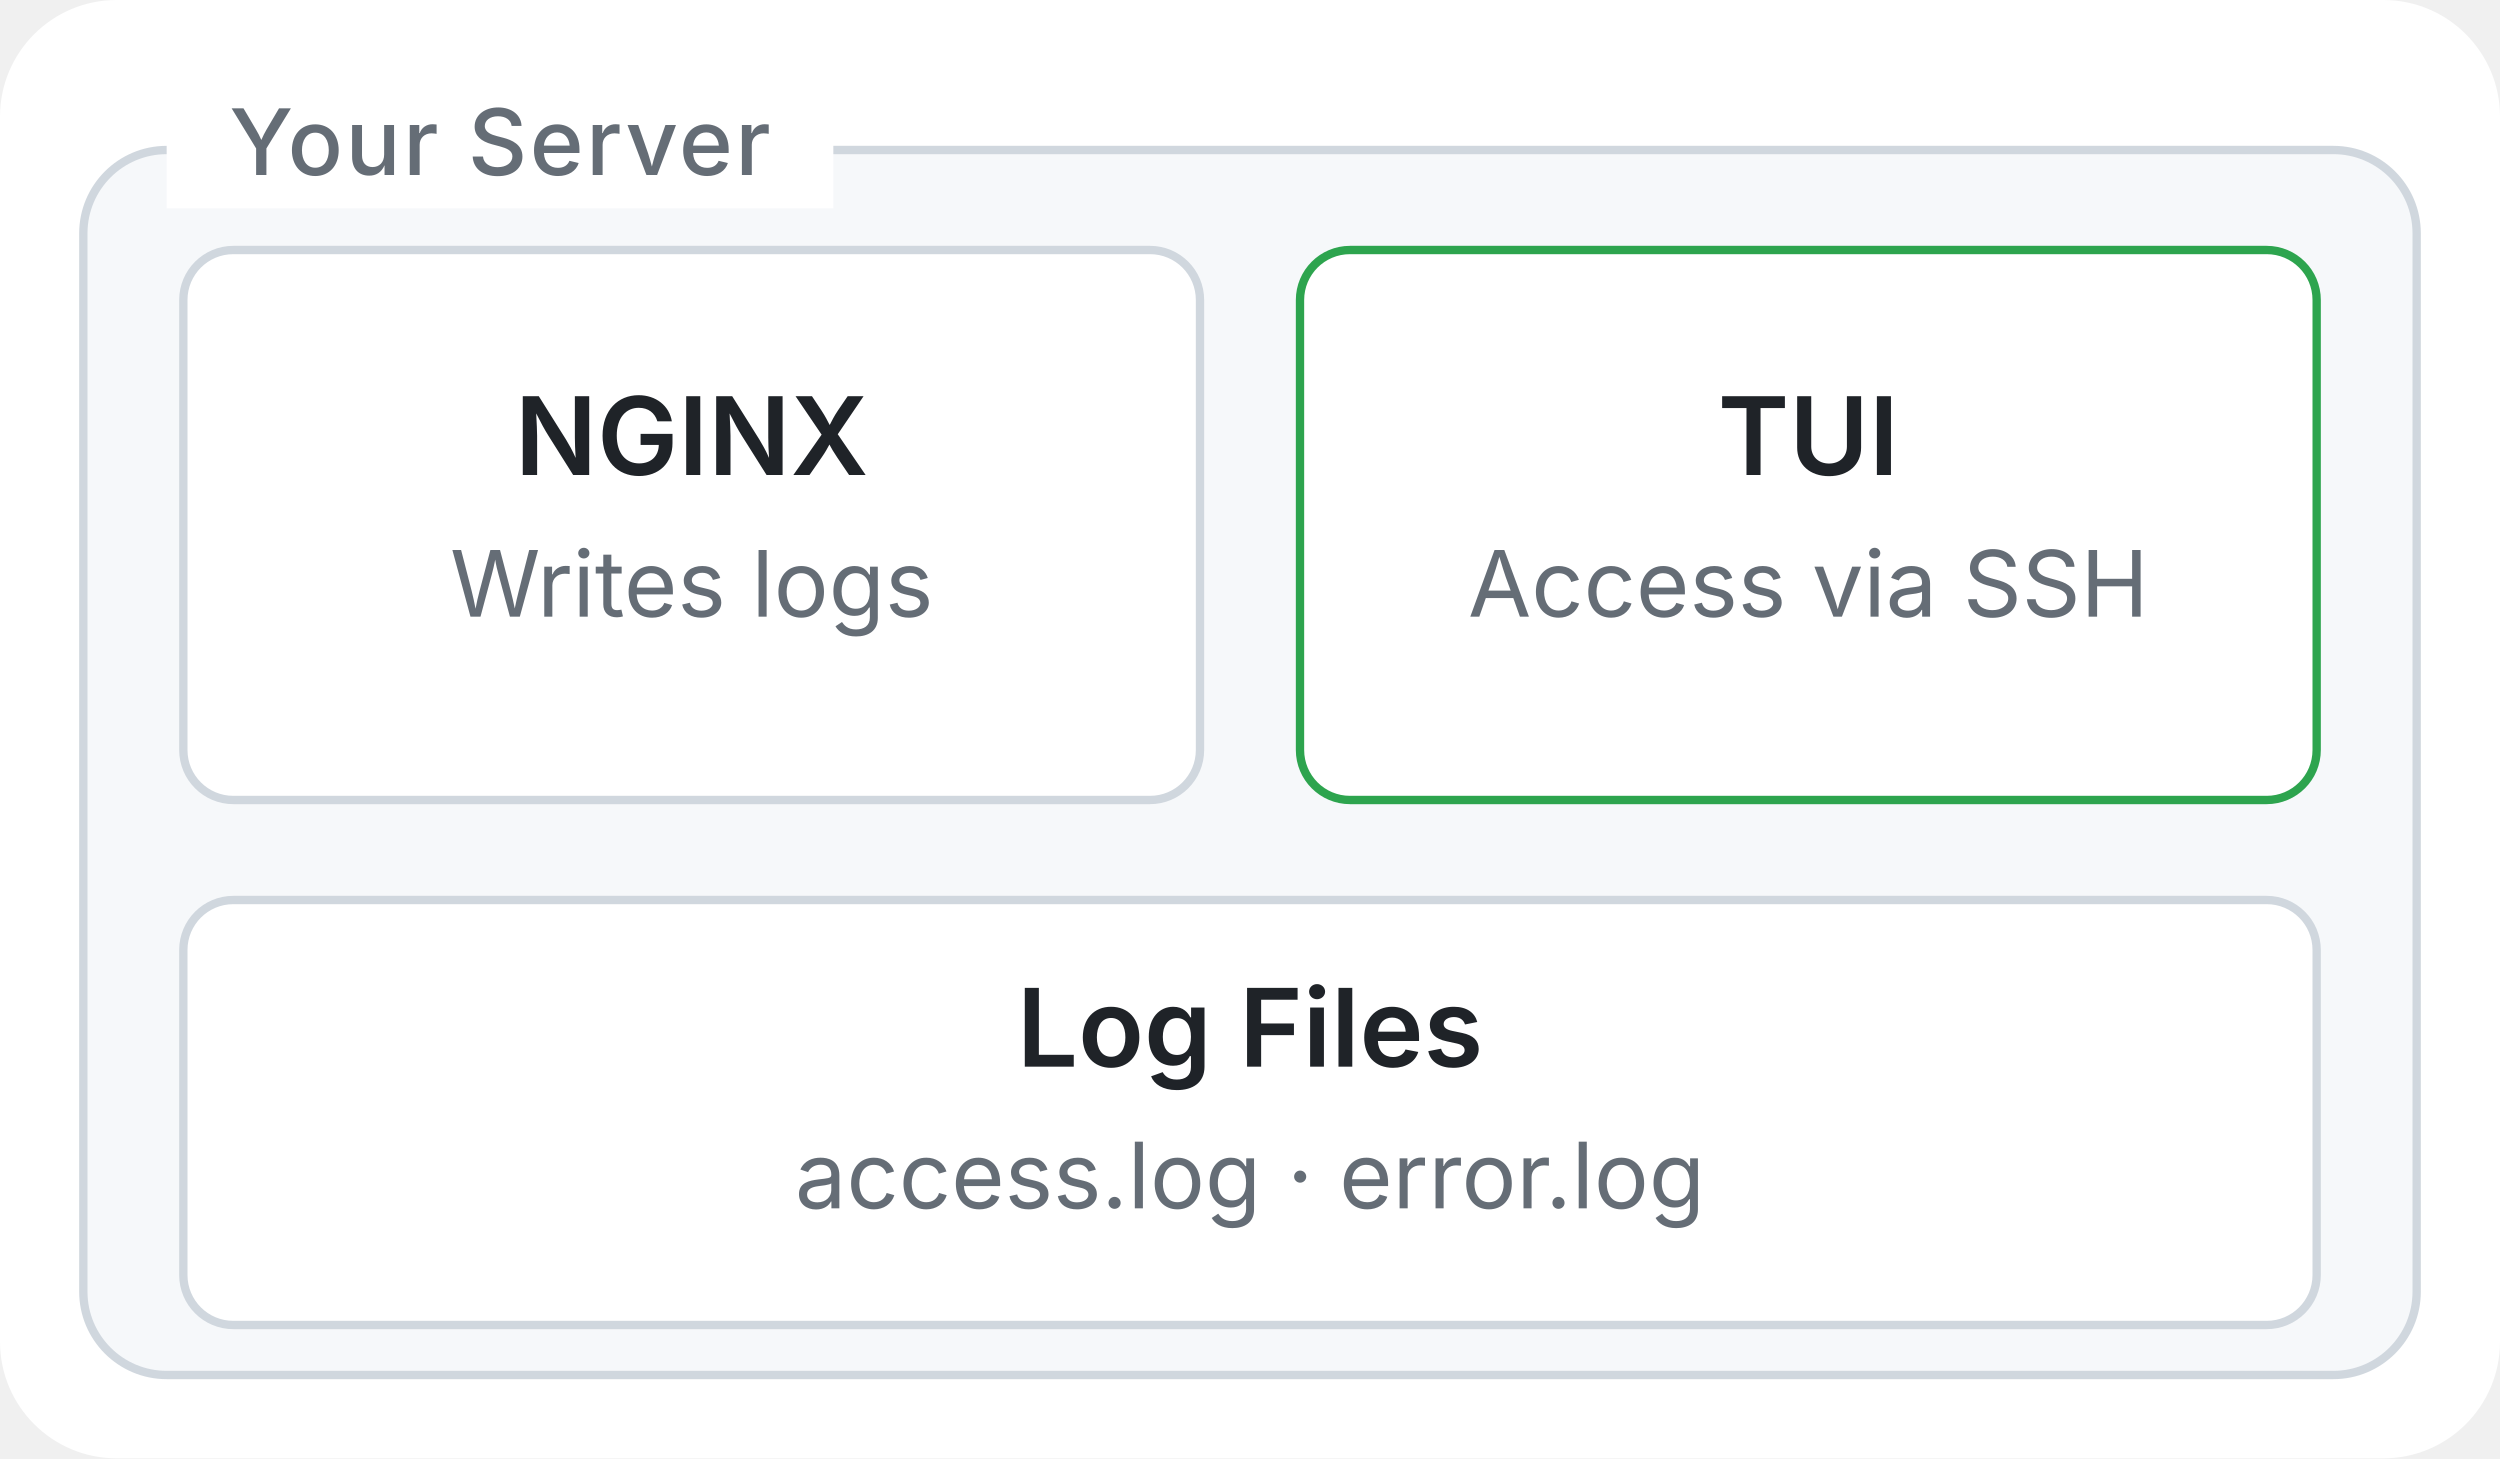
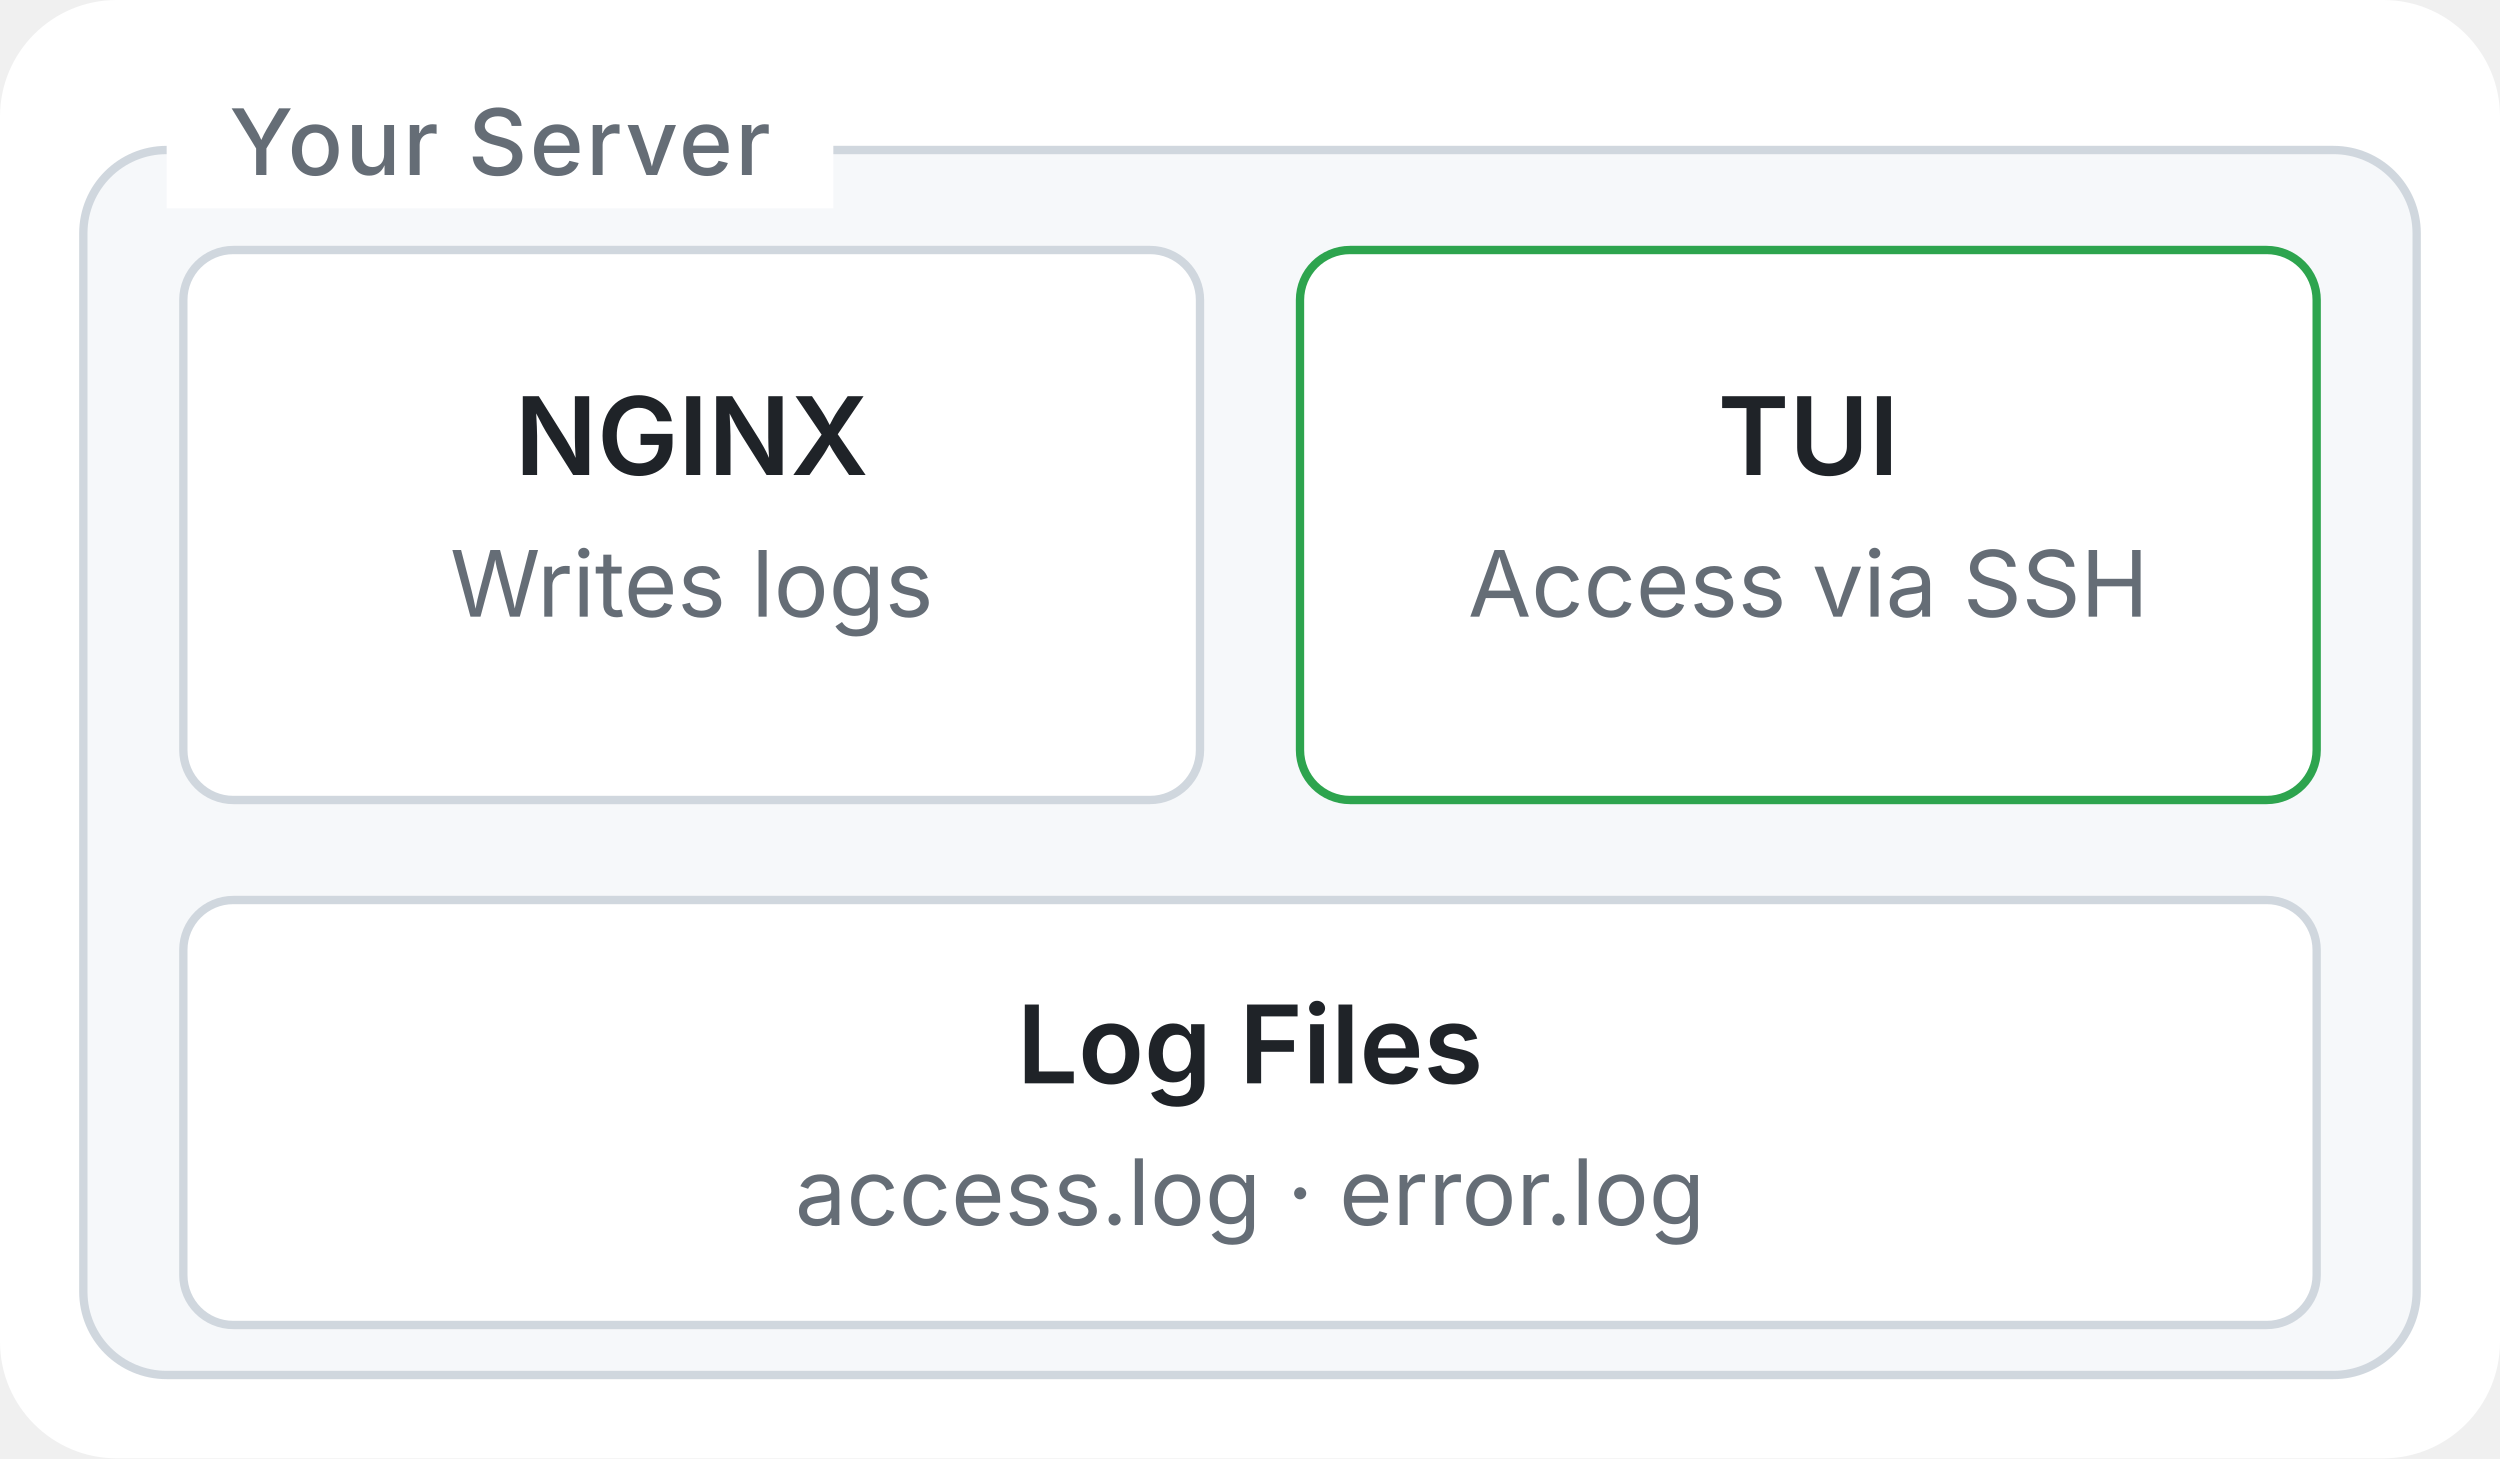
<svg xmlns="http://www.w3.org/2000/svg" width="300" height="175" viewBox="0 0 300 175">
  <defs>
    <clipPath id="rounded">
      <rect width="300" height="175" rx="14" />
    </clipPath>
  </defs>
  <style>
    text { font-family: Inter, Helvetica, Arial, sans-serif; }
  </style>
  <g clip-path="url(#rounded)">
    <rect width="300" height="175" fill="#ffffff" />
    <rect x="10" y="18" width="280" height="147" rx="10" fill="#f6f8fa" stroke="#d0d7de" stroke-width="1" />
    <rect x="20" y="11" width="80" height="14" fill="#ffffff" />
    <text x="60" y="21" text-anchor="middle" font-size="11" font-weight="500" fill="#656d76" letter-spacing="0.3">Your Server</text>
    <rect x="22" y="30" width="122" height="66" rx="6" fill="#ffffff" stroke="#d0d7de" stroke-width="1" />
    <text x="83" y="57" text-anchor="middle" font-size="13" font-weight="600" fill="#1f2328">NGINX</text>
    <text x="83" y="74" text-anchor="middle" font-size="11" fill="#656d76">Writes logs</text>
    <rect x="156" y="30" width="122" height="66" rx="6" fill="#ffffff" stroke="#2da44e" stroke-width="1" />
    <text x="217" y="57" text-anchor="middle" font-size="13" font-weight="600" fill="#1f2328">TUI</text>
    <text x="217" y="74" text-anchor="middle" font-size="11" fill="#656d76">Access via SSH</text>
    <rect x="22" y="108" width="256" height="51" rx="6" fill="#ffffff" stroke="#d0d7de" stroke-width="1" />
-     <text x="150" y="128" text-anchor="middle" font-size="13" font-weight="600" fill="#1f2328">Log Files</text>
-     <text x="150" y="145" text-anchor="middle" font-size="11" fill="#656d76">access.log · error.log</text>
+     <text x="150" y="130" text-anchor="middle" font-size="13" font-weight="600" fill="#1f2328">Log Files</text>
+     <text x="150" y="147" text-anchor="middle" font-size="11" fill="#656d76">access.log · error.log</text>
  </g>
</svg>
